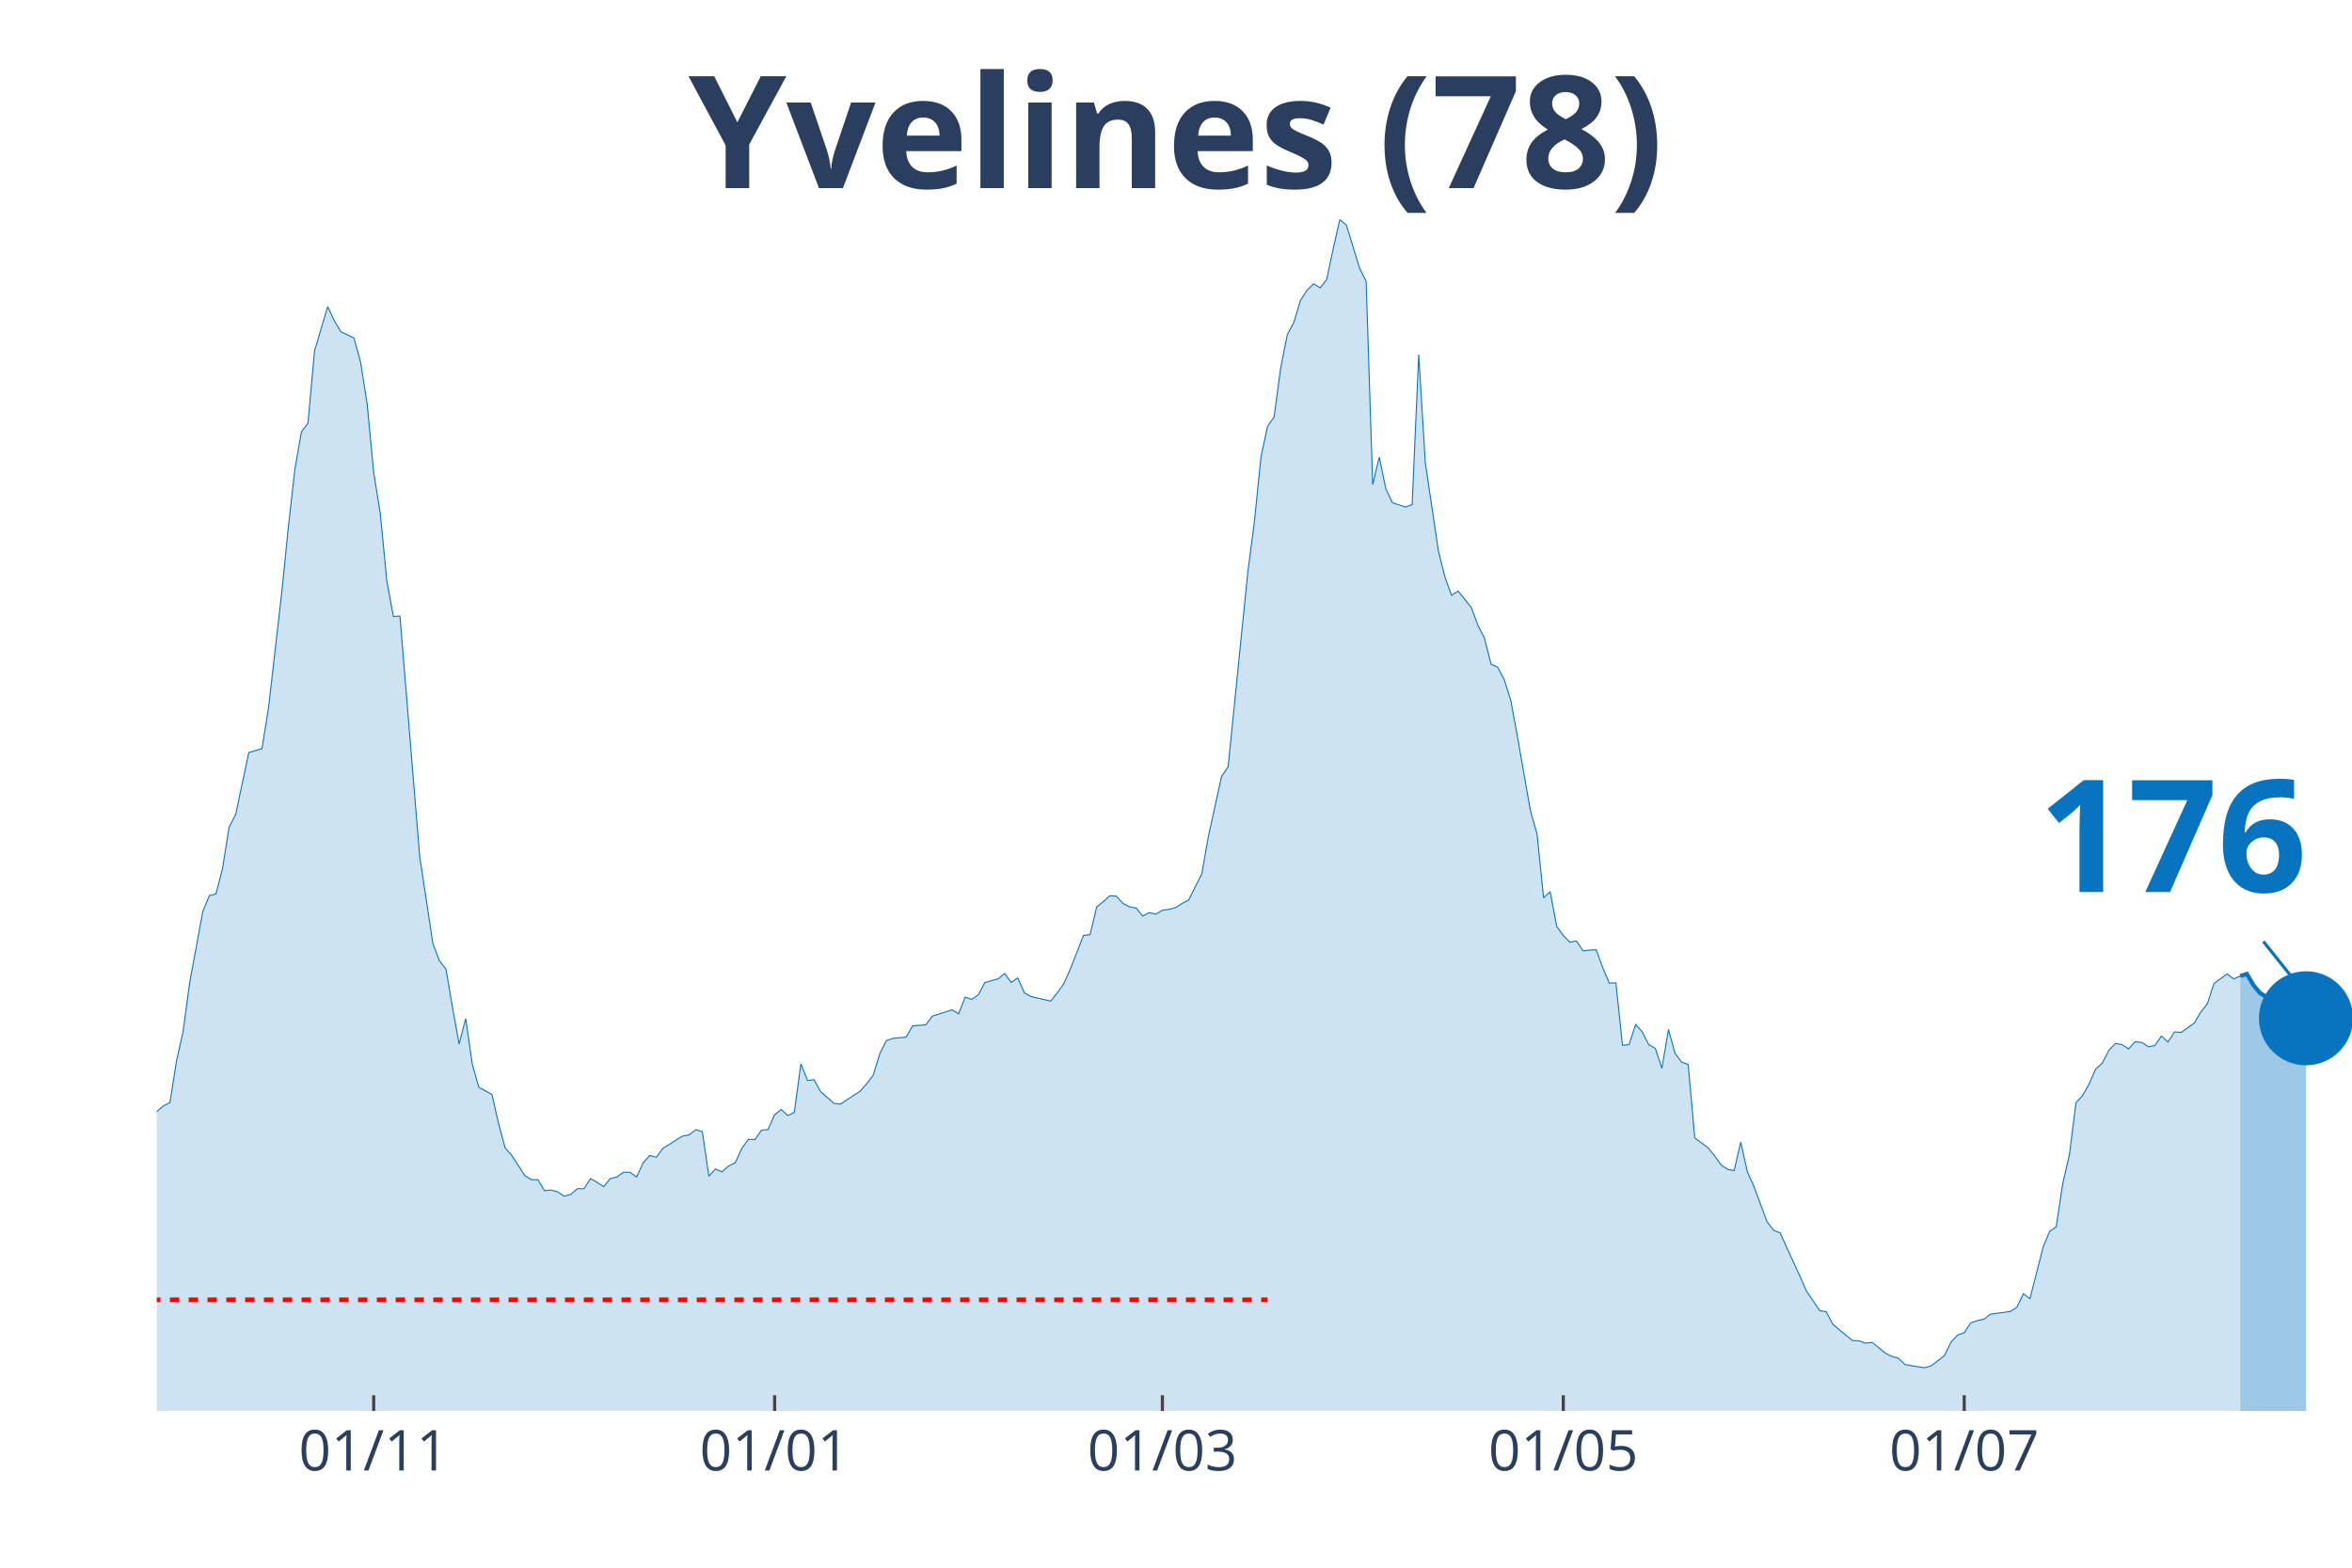
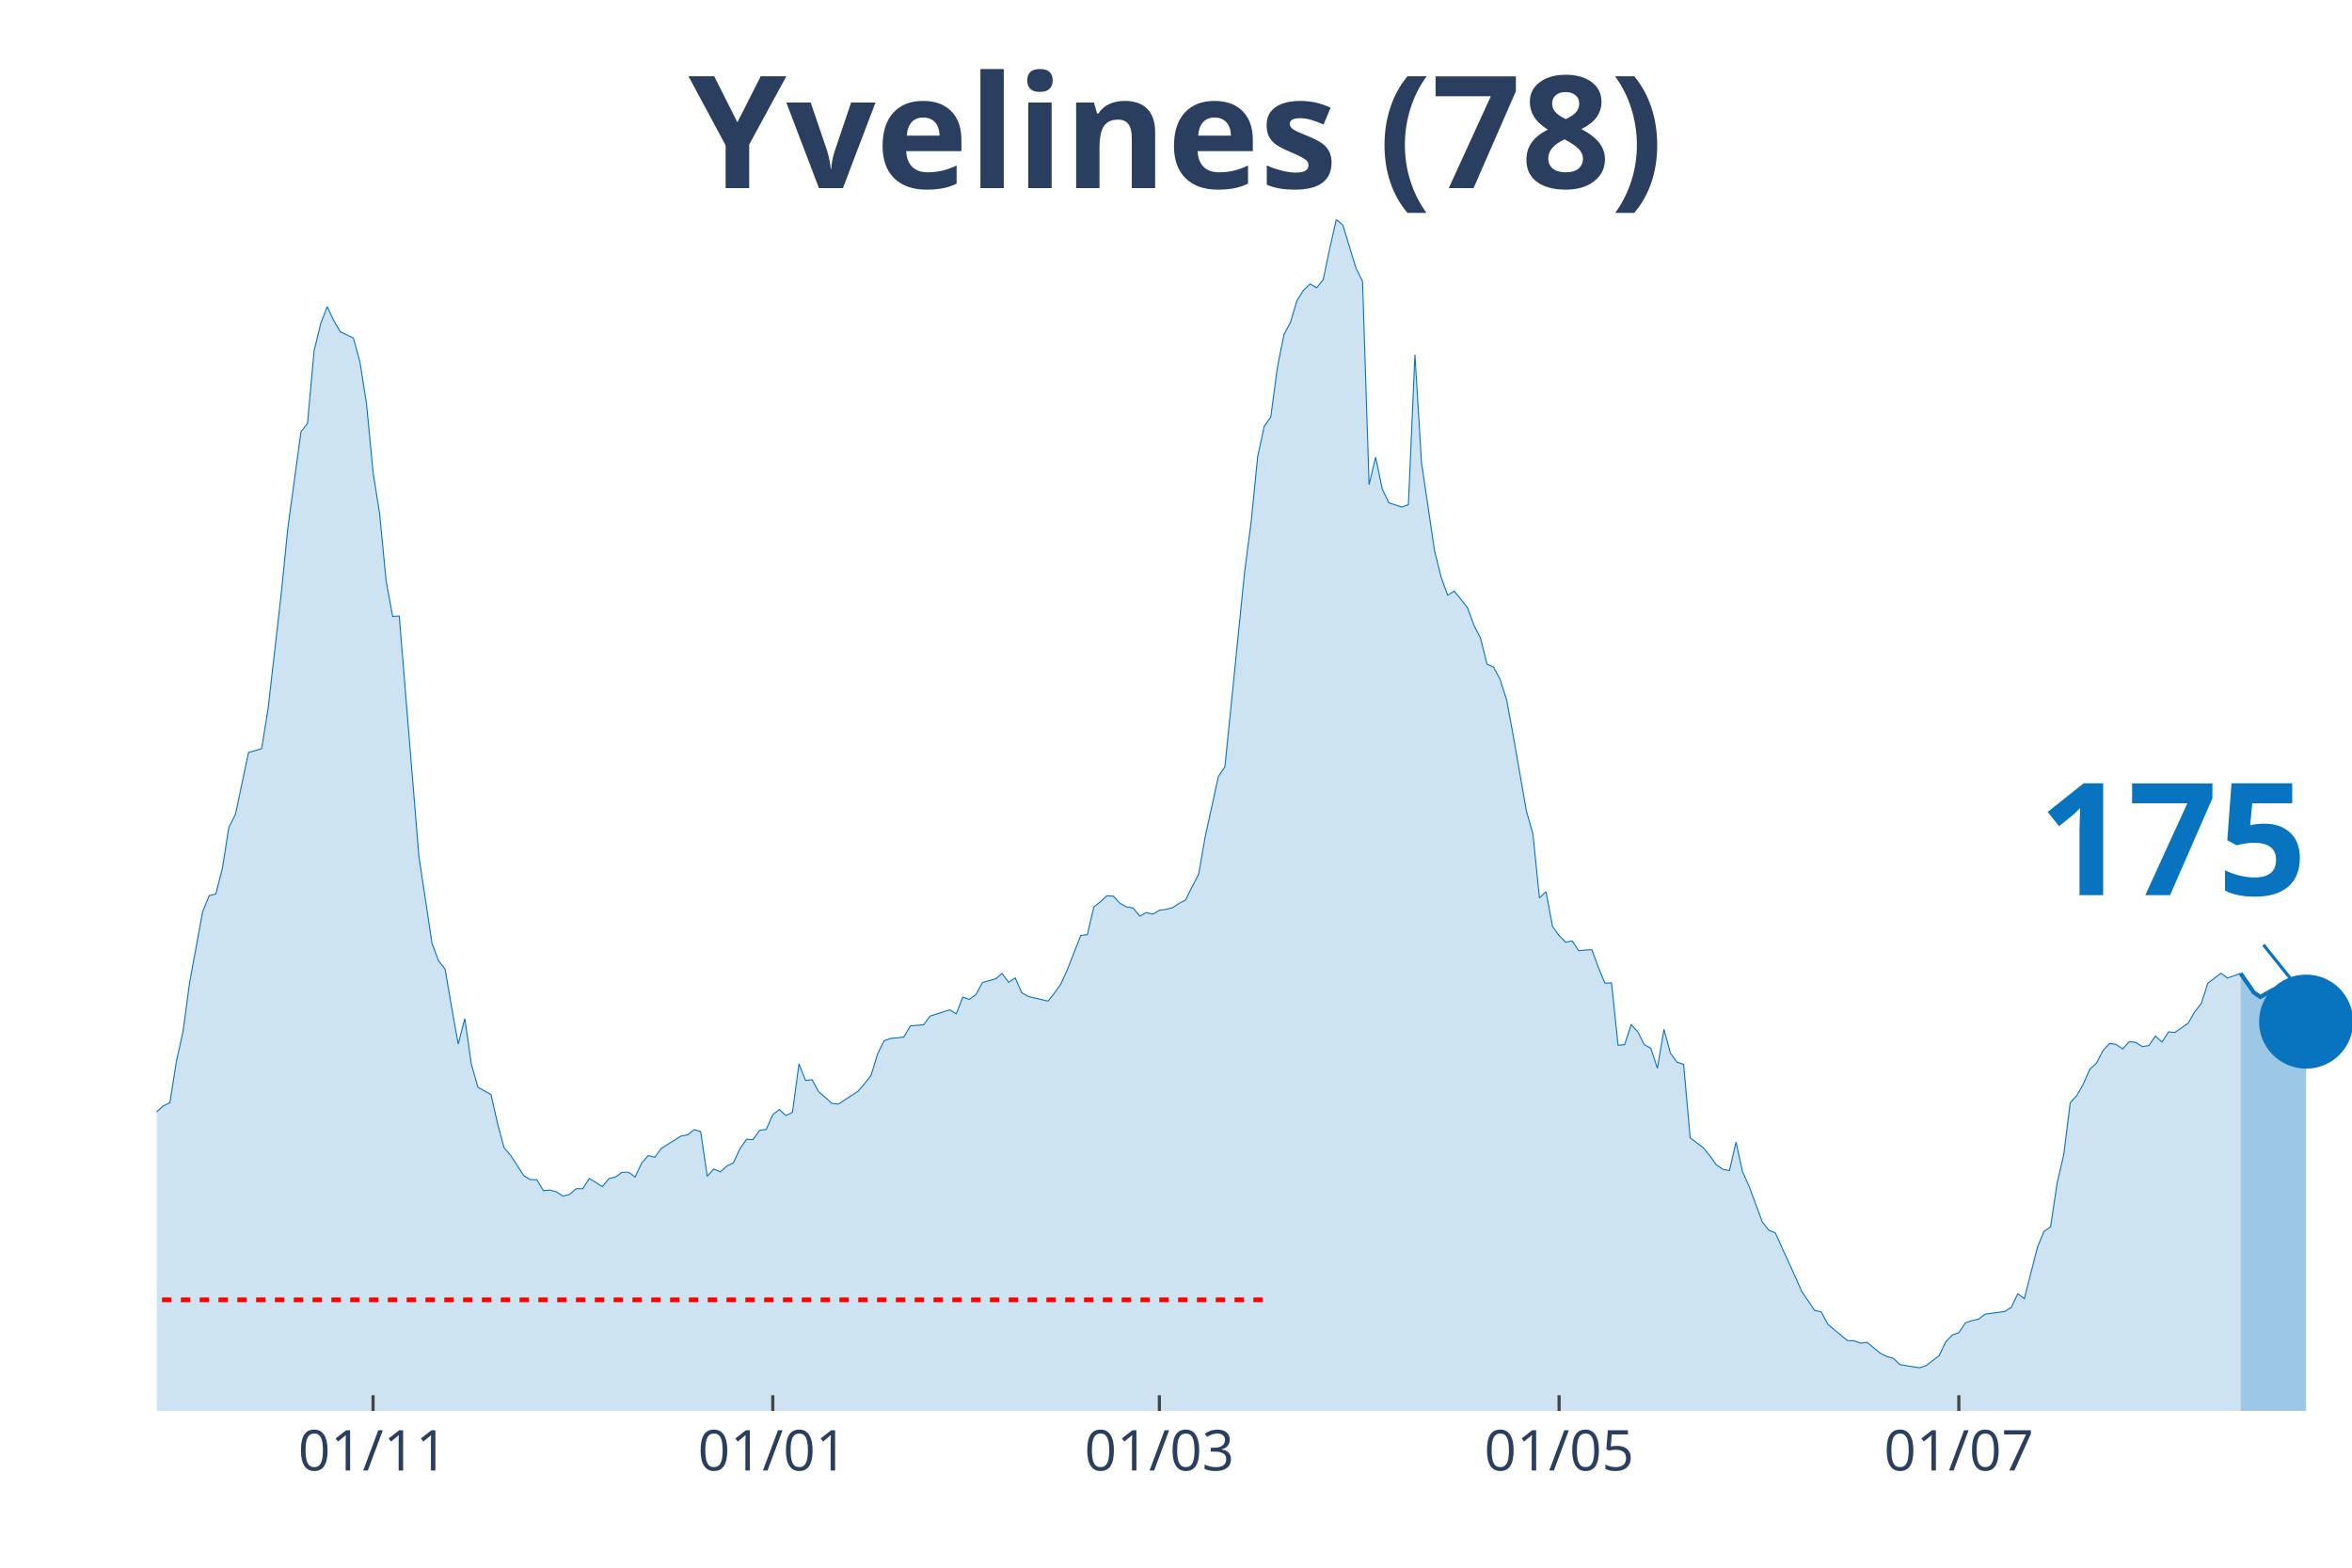
<svg xmlns="http://www.w3.org/2000/svg" class="main-svg" width="1125" height="750" style="" viewBox="0 0 750 500">
  <rect x="0" y="0" width="750" height="500" style="fill: rgb(0, 0, 0); fill-opacity: 0;" />
-   <defs id="defs-8bb28c">
+   <defs id="defs-12e18e">
    <g class="clips">
-       <clipPath id="clip8bb28cxyplot" class="plotclip">
+       <clipPath id="clip12e18exyplot" class="plotclip">
        <rect width="700" height="380" />
      </clipPath>
-       <clipPath class="axesclip" id="clip8bb28cx">
+       <clipPath class="axesclip" id="clip12e18ex">
        <rect x="50" y="0" width="700" height="500" />
      </clipPath>
-       <clipPath class="axesclip" id="clip8bb28cy">
+       <clipPath class="axesclip" id="clip12e18ey">
        <rect x="0" y="70" width="750" height="380" />
      </clipPath>
-       <clipPath class="axesclip" id="clip8bb28cxy">
+       <clipPath class="axesclip" id="clip12e18exy">
        <rect x="50" y="70" width="700" height="380" />
      </clipPath>
    </g>
    <g class="gradients" />
  </defs>
  <g class="bglayer">
    <rect class="bg" x="50" y="70" width="700" height="380" style="fill: rgb(0, 0, 0); fill-opacity: 0; stroke-width: 0;" />
  </g>
  <g class="layer-below">
    <g class="imagelayer" />
    <g class="shapelayer" />
  </g>
  <g class="cartesianlayer">
    <g class="subplot xy">
      <g class="layer-subplot">
        <g class="shapelayer" />
        <g class="imagelayer" />
      </g>
      <g class="gridlayer">
        <g class="x">
-           <path class="xgrid crisp" transform="translate(119.16,0)" d="M0,70v380" style="stroke: rgb(255, 255, 255); stroke-opacity: 1; stroke-width: 1px;" />
-           <path class="xgrid crisp" transform="translate(247.01,0)" d="M0,70v380" style="stroke: rgb(255, 255, 255); stroke-opacity: 1; stroke-width: 1px;" />
-           <path class="xgrid crisp" transform="translate(370.66,0)" d="M0,70v380" style="stroke: rgb(255, 255, 255); stroke-opacity: 1; stroke-width: 1px;" />
-           <path class="xgrid crisp" transform="translate(498.5,0)" d="M0,70v380" style="stroke: rgb(255, 255, 255); stroke-opacity: 1; stroke-width: 1px;" />
-           <path class="xgrid crisp" transform="translate(626.35,0)" d="M0,70v380" style="stroke: rgb(255, 255, 255); stroke-opacity: 1; stroke-width: 1px;" />
+           <path class="xgrid crisp" transform="translate(118.96,0)" d="M0,70v380" style="stroke: rgb(255, 255, 255); stroke-opacity: 1; stroke-width: 1px;" />
+           <path class="xgrid crisp" transform="translate(246.42,0)" d="M0,70v380" style="stroke: rgb(255, 255, 255); stroke-opacity: 1; stroke-width: 1px;" />
+           <path class="xgrid crisp" transform="translate(369.7,0)" d="M0,70v380" style="stroke: rgb(255, 255, 255); stroke-opacity: 1; stroke-width: 1px;" />
+           <path class="xgrid crisp" transform="translate(497.16,0)" d="M0,70v380" style="stroke: rgb(255, 255, 255); stroke-opacity: 1; stroke-width: 1px;" />
+           <path class="xgrid crisp" transform="translate(624.63,0)" d="M0,70v380" style="stroke: rgb(255, 255, 255); stroke-opacity: 1; stroke-width: 1px;" />
        </g>
        <g class="y" />
      </g>
      <g class="zerolinelayer" />
      <path class="xlines-below" />
      <path class="ylines-below" />
      <g class="overlines-below" />
      <g class="xaxislayer-below" />
      <g class="yaxislayer-below" />
      <g class="overaxes-below" />
-       <g class="plot" transform="translate(50, 70)" clip-path="url('#clip8bb28cxyplot')">
+       <g class="plot" transform="translate(50, 70)" clip-path="url('#clip12e18exyplot')">
        <g class="scatterlayer mlayer">
-           <g class="trace scatter trace9cd96b" style="stroke-miterlimit: 2;">
+           <g class="trace scatter trace24d576" style="stroke-miterlimit: 2;">
            <g class="fills">
              <g>
-                 <path class="js-fill" d="M664.37,380L-285.03,380L-285.03,371.34L-276.65,373L-274.55,372.96L-253.59,374.33L-251.5,374.37L-241.02,375.65L-238.92,375.94L-228.44,375.94L-226.35,375.65L-197.01,375.7L-194.91,376.18L-155.09,372.96L-152.99,371.73L-148.8,370.95L-146.71,370.95L-138.32,370.07L-136.23,369.68L-129.94,367.48L-127.84,367.62L-121.56,361.56L-119.46,360.58L-113.17,359.85L-111.08,361.95L-106.89,363.37L-104.79,361.51L-100.6,359.8L-98.5,358.52L-94.31,353.73L-92.22,352.7L-81.74,352.07L-79.64,347.47L-75.45,341.89L-73.35,337.39L-64.97,331.18L-62.87,327.41L-56.59,323.21L-54.49,323.11L-44.01,306.13L-41.92,305.01L-39.82,305.06L-37.72,302.02L-35.63,301.83L-33.53,298.5L-29.34,296.5L-27.25,295.18L-23.05,292.29L-20.96,292.58L-18.86,290.23L-16.77,290.28L-12.57,289.65L-10.48,291.11L-8.38,291.65L-6.29,289.89L-4.19,293.37L-2.1,289.84L0,284.56L2.1,282.7L4.19,281.67L6.29,268.37L8.38,259.02L10.48,243.42L14.67,220.72L16.77,215.63L18.86,215.14L20.96,207.02L23.05,193.82L25.15,189.76L29.34,169.99L31.44,169.41L33.53,168.77L35.63,155.76L39.82,119.17L41.92,98.38L44.01,79.74L46.11,67.75L48.2,65.01L50.3,41.92L54.49,27.79L56.59,32.24L58.68,35.81L60.78,36.79L62.87,37.81L64.97,45.45L67.07,58.75L69.16,80.62L71.26,93.73L73.35,115.3L75.45,126.65L77.54,126.5L83.83,203.16L85.93,216.95L88.02,230.9L90.12,236.42L92.22,239.11L94.31,251.44L96.41,262.99L98.5,254.87L100.6,269.39L102.69,276.78L106.89,279.08L108.98,288.38L111.08,296.1L113.17,298.5L117.37,304.96L119.46,306.23L121.56,306.28L123.65,309.75L125.75,309.56L127.84,310.14L129.94,311.51L132.04,310.93L134.13,309.12L136.23,309.12L138.32,305.89L140.42,307.11L142.51,308.48L144.61,305.89L146.71,305.4L148.8,303.88L150.9,303.88L152.99,305.4L155.09,300.9L157.19,298.55L159.28,299.09L161.38,296.25L167.66,292.34L169.76,291.95L171.86,290.28L173.95,290.92L176.05,305.15L178.14,302.86L180.24,303.74L182.34,301.88L184.43,300.85L186.53,296.35L188.62,293.37L190.72,293.46L192.81,290.48L194.91,290.23L197.01,285.54L199.1,283.87L201.2,285.78L203.29,284.8L205.39,269.3L207.49,274.58L209.58,274.38L211.68,278.15L215.87,281.87L217.96,282.16L224.25,278.05L226.35,275.66L228.44,272.97L230.54,266.12L232.63,261.91L234.73,261.18L238.92,260.79L241.02,257.17L245.21,256.87L247.31,254.08L253.59,252.08L255.69,253.35L257.78,248.02L259.88,248.75L261.98,247.23L264.07,243.37L268.26,242.2L270.36,240.48L272.46,243.32L274.55,241.9L276.65,246.65L278.74,247.82L285.03,249.29L287.13,246.7L289.22,243.71L291.32,239.02L295.51,228.35L297.6,228.11L299.7,219.25L301.8,217.59L303.89,215.68L305.99,215.83L308.08,218.13L310.18,219.25L312.28,219.6L314.37,222.19L316.47,221.06L318.56,221.55L320.66,220.33L322.75,220.04L324.85,219.5L326.95,218.13L329.04,217.05L331.14,212.8L333.23,208.74L335.33,196.75L339.52,177.67L341.62,174.54L347.9,112.51L350,96.42L352.1,75.68L354.19,65.99L356.29,63.01L358.38,47.35L360.48,36.79L362.57,32.82L364.67,25.88L366.77,22.55L368.86,20.55L370.96,21.77L373.05,19.18L375.15,9.2L377.25,0L379.34,1.81L383.53,15.51L385.63,19.71L387.72,84.58L389.82,75.82L391.92,85.9L394.01,90.35L398.2,91.72L400.3,90.94L402.4,43.1L404.49,77.49L408.68,105.76L410.78,114.13L412.87,119.85L414.97,118.53L419.16,123.72L421.26,129.39L423.35,133.5L425.45,141.82L427.54,142.79L429.64,146.71L431.74,153.31L433.83,164.66L438.02,188.58L440.12,195.97L442.22,216.37L444.31,214.41L446.41,225.47L448.5,228.4L450.6,230.5L452.69,230.11L454.79,233.24L456.89,233L458.98,232.9L461.08,238.63L463.17,243.57L465.27,243.47L467.37,263.38L469.46,263.18L471.56,256.77L473.65,259.07L475.75,263.18L477.84,264.36L479.94,270.72L482.04,258.29L484.13,265.97L486.23,268.76L488.32,269.49L490.42,292.88L494.61,296.06L496.71,298.6L498.8,301.53L500.9,302.95L502.99,303.34L505.09,294.25L507.19,303.74L509.28,308.38L513.47,319.68L515.57,322.37L517.66,323.21L519.76,327.9L523.95,337L526.05,341.79L530.24,347.96L532.34,348.4L534.43,352.31L536.53,354.12L540.72,357.55L542.81,357.64L544.91,358.38L547.01,358.13L551.2,361.56L553.29,362.63L555.39,363.22L557.49,365.23L563.77,366.25L565.87,365.57L570.06,362.34L572.16,357.99L574.25,355.79L576.35,355.05L578.44,351.92L580.54,351.19L582.63,350.75L584.73,349.13L591.02,348.3L593.11,346.98L595.21,342.63L597.31,344.19L601.5,327.8L603.59,322.72L605.69,321.3L607.78,307.31L609.88,298.4L611.98,281.72L614.07,279.42L616.17,275.75L618.26,270.96L620.36,269.1L622.46,265.04L624.55,262.79L626.65,263.13L628.74,264.55L630.84,262.25L632.93,262.45L635.03,263.82L637.13,263.48L639.22,260.44L641.32,262.35L643.41,259.12L645.51,259.27L649.7,256.33L651.8,252.76L653.89,250.12L655.99,243.66L660.18,240.63L662.28,242.2L664.37,241.27" style="fill: rgb(8, 115, 191); fill-opacity: 0.2; stroke-width: 0;" />
+                 <path class="js-fill" d="M664.48,380L-284.18,380L-284.18,371.34L-275.82,373L-273.73,372.96L-252.84,374.33L-250.75,374.37L-240.3,375.65L-238.21,375.94L-227.76,375.94L-225.67,375.65L-196.42,375.7L-194.33,376.18L-154.63,372.96L-152.54,371.73L-148.36,370.95L-146.27,370.95L-137.91,370.07L-135.82,369.68L-129.55,367.48L-127.46,367.62L-121.19,361.56L-119.1,360.58L-112.84,359.85L-110.75,361.95L-106.57,363.37L-104.48,361.51L-100.3,359.8L-98.21,358.52L-94.03,353.73L-91.94,352.7L-81.49,352.07L-79.4,347.47L-75.22,341.89L-73.13,337.39L-64.78,331.18L-62.69,327.41L-56.42,323.21L-54.33,323.11L-43.88,306.13L-41.79,305.01L-39.7,305.06L-37.61,302.02L-35.52,301.83L-33.43,298.5L-29.25,296.5L-27.16,295.18L-22.99,292.29L-20.9,292.58L-18.81,290.23L-16.72,290.28L-12.54,289.65L-10.45,291.11L-8.36,291.65L-6.27,289.89L-4.18,293.37L-2.09,289.84L0,284.56L2.09,282.7L4.18,281.67L6.27,268.37L8.36,259.02L10.45,243.42L14.63,220.72L16.72,215.63L18.81,215.14L20.9,207.02L22.99,193.82L25.07,189.76L29.25,169.99L31.34,169.41L33.43,168.77L35.52,155.76L39.7,119.17L41.79,98.38L45.97,67.75L48.06,65.01L50.15,41.92L52.24,33.31L54.33,27.79L56.42,32.24L58.51,35.81L60.6,36.79L62.69,37.81L64.78,45.45L66.87,58.75L68.96,80.62L71.04,93.73L73.13,115.3L75.22,126.65L77.31,126.5L83.58,203.16L85.67,216.95L87.76,230.9L89.85,236.42L91.94,239.11L94.03,251.44L96.12,262.99L98.21,254.87L100.3,269.39L102.39,276.78L106.57,279.08L108.66,288.38L110.75,296.1L112.84,298.5L117.01,304.96L119.1,306.23L121.19,306.28L123.28,309.75L125.37,309.56L127.46,310.14L129.55,311.51L131.64,310.93L133.73,309.12L135.82,309.12L137.91,305.89L140,307.11L142.09,308.48L144.18,305.89L146.27,305.4L148.36,303.88L150.45,303.88L152.54,305.4L154.63,300.9L156.72,298.55L158.81,299.09L160.9,296.25L167.16,292.34L169.25,291.95L171.34,290.28L173.43,290.92L175.52,305.15L177.61,302.86L179.7,303.74L181.79,301.88L183.88,300.85L185.97,296.35L188.06,293.37L190.15,293.46L192.24,290.48L194.33,290.23L196.42,285.54L198.51,283.87L200.6,285.78L202.69,284.8L204.78,269.3L206.87,274.58L208.96,274.38L211.04,278.15L215.22,281.87L217.31,282.16L223.58,278.05L225.67,275.66L227.76,272.97L229.85,266.12L231.94,261.91L234.03,261.18L238.21,260.79L240.3,257.17L244.48,256.87L246.57,254.08L252.84,252.08L254.93,253.35L257.01,248.02L259.1,248.75L261.19,247.23L263.28,243.37L267.46,242.2L269.55,240.48L271.64,243.32L273.73,241.9L275.82,246.65L277.91,247.82L284.18,249.29L286.27,246.7L288.36,243.71L290.45,239.02L294.63,228.35L296.72,228.11L298.81,219.25L300.9,217.59L302.99,215.68L305.07,215.83L307.16,218.13L309.25,219.25L311.34,219.6L313.43,222.19L315.52,221.06L317.61,221.55L319.7,220.33L321.79,220.04L323.88,219.5L325.97,218.13L328.06,217.05L330.15,212.8L332.24,208.74L334.33,196.75L338.51,177.67L340.6,174.54L346.87,112.51L348.96,96.42L351.04,75.68L353.13,65.99L355.22,63.01L357.31,47.35L359.4,36.79L361.49,32.82L363.58,25.88L365.67,22.55L367.76,20.55L369.85,21.77L371.94,19.18L374.03,9.2L376.12,0L378.21,1.81L382.39,15.51L384.48,19.71L386.57,84.58L388.66,75.82L390.75,85.9L392.84,90.35L397.01,91.72L399.1,90.94L401.19,43.1L403.28,77.49L407.46,105.76L409.55,114.13L411.64,119.85L413.73,118.53L417.91,123.72L420,129.39L422.09,133.5L424.18,141.82L426.27,142.79L428.36,146.71L430.45,153.31L432.54,164.66L436.72,188.58L438.81,195.97L440.9,216.37L442.99,214.41L445.07,225.47L447.16,228.4L449.25,230.5L451.34,230.11L453.43,233.24L455.52,233L457.61,232.9L459.7,238.63L461.79,243.57L463.88,243.47L465.97,263.38L468.06,263.18L470.15,256.77L472.24,259.07L474.33,263.18L476.42,264.36L478.51,270.72L480.6,258.29L482.69,265.97L484.78,268.76L486.87,269.49L488.96,292.88L493.13,296.06L495.22,298.6L497.31,301.53L499.4,302.95L501.49,303.34L503.58,294.25L505.67,303.74L507.76,308.38L511.94,319.68L514.03,322.37L516.12,323.21L518.21,327.9L522.39,337L524.48,341.79L528.66,347.96L530.75,348.4L532.84,352.31L534.93,354.12L539.1,357.55L541.19,357.64L543.28,358.38L545.37,358.13L549.55,361.56L551.64,362.63L553.73,363.22L555.82,365.23L562.09,366.25L564.18,365.57L568.36,362.34L570.45,357.99L572.54,355.79L574.63,355.05L576.72,351.92L578.81,351.19L580.9,350.75L582.99,349.13L589.25,348.3L591.34,346.98L593.43,342.63L595.52,344.19L599.7,327.8L601.79,322.72L603.88,321.3L605.97,307.31L608.06,298.4L610.15,281.72L612.24,279.42L614.33,275.75L616.42,270.96L618.51,269.1L620.6,265.04L622.69,262.79L624.78,263.13L626.87,264.55L628.96,262.25L631.04,262.45L633.13,263.82L635.22,263.48L637.31,260.44L639.4,262.35L641.49,259.12L643.58,259.27L647.76,256.33L649.85,252.71L651.94,250.07L654.03,243.61L658.21,240.39L660.3,241.95L664.48,240.44" style="fill: rgb(8, 115, 191); fill-opacity: 0.2; stroke-width: 0;" />
              </g>
            </g>
            <g class="errorbars" />
            <g class="lines">
-               <path class="js-line" d="M-285.03,371.34L-276.65,373L-274.55,372.96L-253.59,374.33L-251.5,374.37L-241.02,375.65L-238.92,375.94L-228.44,375.94L-226.35,375.65L-197.01,375.7L-194.91,376.18L-155.09,372.96L-152.99,371.73L-148.8,370.95L-146.71,370.95L-138.32,370.07L-136.23,369.68L-129.94,367.48L-127.84,367.62L-121.56,361.56L-119.46,360.58L-113.17,359.85L-111.08,361.95L-106.89,363.37L-104.79,361.51L-100.6,359.8L-98.5,358.52L-94.31,353.73L-92.22,352.7L-81.74,352.07L-79.64,347.47L-75.45,341.89L-73.35,337.39L-64.97,331.18L-62.87,327.41L-56.59,323.21L-54.49,323.11L-44.01,306.13L-41.92,305.01L-39.82,305.06L-37.72,302.02L-35.63,301.83L-33.53,298.5L-29.34,296.5L-27.25,295.18L-23.05,292.29L-20.96,292.58L-18.86,290.23L-16.77,290.28L-12.57,289.65L-10.48,291.11L-8.38,291.65L-6.29,289.89L-4.19,293.37L-2.1,289.84L0,284.56L2.1,282.7L4.19,281.67L6.29,268.37L8.38,259.02L10.48,243.42L14.67,220.72L16.77,215.63L18.86,215.14L20.96,207.02L23.05,193.82L25.15,189.76L29.34,169.99L31.44,169.41L33.53,168.77L35.63,155.76L39.82,119.17L41.92,98.38L44.01,79.74L46.11,67.75L48.2,65.01L50.3,41.92L54.49,27.79L56.59,32.24L58.68,35.81L60.78,36.79L62.87,37.81L64.97,45.45L67.07,58.75L69.16,80.62L71.26,93.73L73.35,115.3L75.45,126.65L77.54,126.5L83.83,203.16L85.93,216.95L88.02,230.9L90.12,236.42L92.22,239.11L94.31,251.44L96.41,262.99L98.5,254.87L100.6,269.39L102.69,276.78L106.89,279.08L108.98,288.38L111.08,296.1L113.17,298.5L117.37,304.96L119.46,306.23L121.56,306.28L123.65,309.75L125.75,309.56L127.84,310.14L129.94,311.51L132.04,310.93L134.13,309.12L136.23,309.12L138.32,305.89L140.42,307.11L142.51,308.48L144.61,305.89L146.71,305.4L148.8,303.88L150.9,303.88L152.99,305.4L155.09,300.9L157.19,298.55L159.28,299.09L161.38,296.25L167.66,292.34L169.76,291.95L171.86,290.28L173.95,290.92L176.05,305.15L178.14,302.86L180.24,303.74L182.34,301.88L184.43,300.85L186.53,296.35L188.62,293.37L190.72,293.46L192.81,290.48L194.91,290.23L197.01,285.54L199.1,283.87L201.2,285.78L203.29,284.8L205.39,269.3L207.49,274.58L209.58,274.38L211.68,278.15L215.87,281.87L217.96,282.16L224.25,278.05L226.35,275.66L228.44,272.97L230.54,266.12L232.63,261.91L234.73,261.18L238.92,260.79L241.02,257.17L245.21,256.87L247.31,254.08L253.59,252.08L255.69,253.35L257.78,248.02L259.88,248.75L261.98,247.23L264.07,243.37L268.26,242.2L270.36,240.48L272.46,243.32L274.55,241.9L276.65,246.65L278.74,247.82L285.03,249.29L287.13,246.7L289.22,243.71L291.32,239.02L295.51,228.35L297.6,228.11L299.7,219.25L301.8,217.59L303.89,215.68L305.99,215.83L308.08,218.13L310.18,219.25L312.28,219.6L314.37,222.19L316.47,221.06L318.56,221.55L320.66,220.33L322.75,220.04L324.85,219.5L326.95,218.13L329.04,217.05L331.14,212.8L333.23,208.74L335.33,196.75L339.52,177.67L341.62,174.54L347.9,112.51L350,96.42L352.1,75.68L354.19,65.99L356.29,63.01L358.38,47.35L360.48,36.79L362.57,32.82L364.67,25.88L366.77,22.55L368.86,20.55L370.96,21.77L373.05,19.18L375.15,9.2L377.25,0L379.34,1.81L383.53,15.51L385.63,19.71L387.72,84.58L389.82,75.82L391.92,85.9L394.01,90.35L398.2,91.72L400.3,90.94L402.4,43.1L404.49,77.49L408.68,105.76L410.78,114.13L412.87,119.85L414.97,118.53L419.16,123.72L421.26,129.39L423.35,133.5L425.45,141.82L427.54,142.79L429.64,146.71L431.74,153.31L433.83,164.66L438.02,188.58L440.12,195.97L442.22,216.37L444.31,214.41L446.41,225.47L448.5,228.4L450.6,230.5L452.69,230.11L454.79,233.24L456.89,233L458.98,232.9L461.08,238.63L463.17,243.57L465.27,243.47L467.37,263.38L469.46,263.18L471.56,256.77L473.65,259.07L475.75,263.18L477.84,264.36L479.94,270.72L482.04,258.29L484.13,265.97L486.23,268.76L488.32,269.49L490.42,292.88L494.61,296.06L496.71,298.6L498.8,301.53L500.9,302.95L502.99,303.34L505.09,294.25L507.19,303.74L509.28,308.38L513.47,319.68L515.57,322.37L517.66,323.21L519.76,327.9L523.95,337L526.05,341.79L530.24,347.96L532.34,348.4L534.43,352.31L536.53,354.12L540.72,357.55L542.81,357.64L544.91,358.38L547.01,358.13L551.2,361.56L553.29,362.63L555.39,363.22L557.49,365.23L563.77,366.25L565.87,365.57L570.06,362.34L572.16,357.99L574.25,355.79L576.35,355.05L578.44,351.92L580.54,351.19L582.63,350.75L584.73,349.13L591.02,348.3L593.11,346.98L595.21,342.63L597.31,344.19L601.5,327.8L603.59,322.72L605.69,321.3L607.78,307.31L609.88,298.4L611.98,281.72L614.07,279.42L616.17,275.75L618.26,270.96L620.36,269.1L622.46,265.04L624.55,262.79L626.65,263.13L628.74,264.55L630.84,262.25L632.93,262.45L635.03,263.82L637.13,263.48L639.22,260.44L641.32,262.35L643.41,259.12L645.51,259.27L649.7,256.33L651.8,252.76L653.89,250.12L655.99,243.66L660.18,240.63L662.28,242.2L664.37,241.27" style="vector-effect: non-scaling-stroke; fill: none; stroke: rgb(8, 115, 191); stroke-opacity: 1; stroke-width: 0.5px; opacity: 1;" />
+               <path class="js-line" d="M-284.18,371.34L-275.82,373L-273.73,372.96L-252.84,374.33L-250.75,374.37L-240.3,375.65L-238.21,375.94L-227.76,375.94L-225.67,375.65L-196.42,375.7L-194.33,376.18L-154.63,372.96L-152.54,371.73L-148.36,370.95L-146.27,370.95L-137.91,370.07L-135.82,369.68L-129.55,367.48L-127.46,367.62L-121.19,361.56L-119.1,360.58L-112.84,359.85L-110.75,361.95L-106.57,363.37L-104.48,361.51L-100.3,359.8L-98.21,358.52L-94.03,353.73L-91.94,352.7L-81.49,352.07L-79.4,347.47L-75.22,341.89L-73.13,337.39L-64.78,331.18L-62.69,327.41L-56.42,323.21L-54.33,323.11L-43.88,306.13L-41.79,305.01L-39.7,305.06L-37.61,302.02L-35.52,301.83L-33.43,298.5L-29.25,296.5L-27.16,295.18L-22.99,292.29L-20.9,292.58L-18.81,290.23L-16.72,290.28L-12.54,289.65L-10.45,291.11L-8.36,291.65L-6.27,289.89L-4.18,293.37L-2.09,289.84L0,284.56L2.09,282.7L4.18,281.67L6.27,268.37L8.36,259.02L10.45,243.42L14.63,220.72L16.72,215.63L18.81,215.14L20.9,207.02L22.99,193.82L25.07,189.76L29.25,169.99L31.34,169.41L33.43,168.77L35.52,155.76L39.7,119.17L41.79,98.38L45.97,67.75L48.06,65.01L50.15,41.92L52.24,33.31L54.33,27.79L56.42,32.24L58.51,35.81L60.6,36.79L62.69,37.81L64.78,45.45L66.87,58.75L68.96,80.62L71.04,93.73L73.13,115.3L75.22,126.65L77.31,126.5L83.58,203.16L85.67,216.95L87.76,230.9L89.85,236.42L91.94,239.11L94.03,251.44L96.12,262.99L98.21,254.87L100.3,269.39L102.39,276.78L106.57,279.08L108.66,288.38L110.75,296.1L112.84,298.5L117.01,304.96L119.1,306.23L121.19,306.28L123.28,309.75L125.37,309.56L127.46,310.14L129.55,311.51L131.64,310.93L133.73,309.12L135.82,309.12L137.91,305.89L140,307.11L142.09,308.48L144.18,305.89L146.27,305.4L148.36,303.88L150.45,303.88L152.54,305.4L154.63,300.9L156.72,298.55L158.81,299.09L160.9,296.25L167.16,292.34L169.25,291.95L171.34,290.28L173.43,290.92L175.52,305.15L177.61,302.86L179.7,303.74L181.79,301.88L183.88,300.85L185.97,296.35L188.06,293.37L190.15,293.46L192.24,290.48L194.33,290.23L196.42,285.54L198.51,283.87L200.6,285.78L202.69,284.8L204.78,269.3L206.87,274.58L208.96,274.38L211.04,278.15L215.22,281.87L217.31,282.16L223.58,278.05L225.67,275.66L227.76,272.97L229.85,266.12L231.94,261.91L234.03,261.18L238.21,260.79L240.3,257.17L244.48,256.87L246.57,254.08L252.84,252.08L254.93,253.35L257.01,248.02L259.1,248.75L261.19,247.23L263.28,243.37L267.46,242.2L269.55,240.48L271.64,243.32L273.73,241.9L275.82,246.65L277.91,247.82L284.18,249.29L286.27,246.7L288.36,243.71L290.45,239.02L294.63,228.35L296.72,228.11L298.81,219.25L300.9,217.59L302.99,215.68L305.07,215.83L307.16,218.13L309.25,219.25L311.34,219.6L313.43,222.19L315.52,221.06L317.61,221.55L319.7,220.33L321.79,220.04L323.88,219.5L325.97,218.13L328.06,217.05L330.15,212.8L332.24,208.74L334.33,196.75L338.51,177.67L340.6,174.54L346.87,112.51L348.96,96.42L351.04,75.68L353.13,65.99L355.22,63.01L357.31,47.35L359.4,36.79L361.49,32.82L363.58,25.88L365.67,22.55L367.76,20.55L369.85,21.77L371.94,19.18L374.03,9.2L376.12,0L378.21,1.81L382.39,15.51L384.48,19.71L386.57,84.58L388.66,75.82L390.75,85.9L392.84,90.35L397.01,91.72L399.1,90.94L401.19,43.1L403.28,77.49L407.46,105.76L409.55,114.13L411.64,119.85L413.73,118.53L417.91,123.72L420,129.39L422.09,133.5L424.18,141.82L426.27,142.79L428.36,146.71L430.45,153.31L432.54,164.66L436.72,188.58L438.81,195.97L440.9,216.37L442.99,214.41L445.07,225.47L447.16,228.4L449.25,230.5L451.34,230.11L453.43,233.24L455.52,233L457.61,232.9L459.7,238.63L461.79,243.57L463.88,243.47L465.97,263.38L468.06,263.18L470.15,256.77L472.24,259.07L474.33,263.18L476.42,264.36L478.51,270.72L480.6,258.29L482.69,265.97L484.78,268.76L486.87,269.49L488.96,292.88L493.13,296.06L495.22,298.6L497.31,301.53L499.4,302.95L501.49,303.34L503.58,294.25L505.67,303.74L507.76,308.38L511.94,319.68L514.03,322.37L516.12,323.21L518.21,327.9L522.39,337L524.48,341.79L528.66,347.96L530.75,348.4L532.84,352.31L534.93,354.12L539.1,357.55L541.19,357.64L543.28,358.38L545.37,358.13L549.55,361.56L551.64,362.63L553.73,363.22L555.82,365.23L562.09,366.25L564.18,365.57L568.36,362.34L570.45,357.99L572.54,355.79L574.63,355.05L576.72,351.92L578.81,351.19L580.9,350.75L582.99,349.13L589.25,348.3L591.34,346.98L593.43,342.63L595.52,344.19L599.7,327.8L601.79,322.72L603.88,321.3L605.97,307.31L608.06,298.4L610.15,281.72L612.24,279.42L614.33,275.75L616.42,270.96L618.51,269.1L620.6,265.04L622.69,262.79L624.78,263.13L626.87,264.55L628.96,262.25L631.04,262.45L633.13,263.82L635.22,263.48L637.31,260.44L639.4,262.35L641.49,259.12L643.58,259.27L647.76,256.33L649.85,252.71L651.94,250.07L654.03,243.61L658.21,240.39L660.3,241.95L664.48,240.44" style="vector-effect: non-scaling-stroke; fill: none; stroke: rgb(8, 115, 191); stroke-opacity: 1; stroke-width: 0.5px; opacity: 1;" />
            </g>
            <g class="points" />
            <g class="text" />
          </g>
-           <g class="trace scatter trace1489e1" style="stroke-miterlimit: 2;">
+           <g class="trace scatter trace90c213" style="stroke-miterlimit: 2;">
            <g class="fills">
              <g>
-                 <path class="js-fill" d="M685.33,380L664.37,380L664.37,241.27L666.47,240.63L668.56,244.2L670.66,246.7L672.75,247.97L676.95,245.52L679.04,244.94L685.33,254.77" style="fill: rgb(8, 115, 191); fill-opacity: 0.4; stroke-width: 0;" />
+                 <path class="js-fill" d="M685.37,380L664.48,380L664.48,240.44L668.66,246.5L670.75,247.97L674.93,245.62L677.01,244.98L683.28,254.87L685.37,255.84" style="fill: rgb(8, 115, 191); fill-opacity: 0.4; stroke-width: 0;" />
              </g>
            </g>
            <g class="errorbars" />
            <g class="lines">
-               <path class="js-line" d="M664.37,241.27L666.47,240.63L668.56,244.2L670.66,246.7L672.75,247.97L676.95,245.52L679.04,244.94L685.33,254.77" style="vector-effect: non-scaling-stroke; fill: none; stroke: rgb(8, 115, 191); stroke-opacity: 1; stroke-width: 2px; opacity: 1;" />
+               <path class="js-line" d="M664.48,240.44L668.66,246.5L670.75,247.97L674.93,245.62L677.01,244.98L683.28,254.87L685.37,255.84" style="vector-effect: non-scaling-stroke; fill: none; stroke: rgb(8, 115, 191); stroke-opacity: 1; stroke-width: 2px; opacity: 1;" />
            </g>
            <g class="points" />
            <g class="text" />
          </g>
-           <g class="trace scatter trace3cd7f8" style="stroke-miterlimit: 2; opacity: 1;">
+           <g class="trace scatter trace642b90" style="stroke-miterlimit: 2; opacity: 1;">
            <g class="fills" />
            <g class="errorbars" />
            <g class="lines" />
            <g class="points">
-               <path class="point" transform="translate(685.33,254.77)" d="M15,0A15,15 0 1,1 0,-15A15,15 0 0,1 15,0Z" style="opacity: 1; stroke-width: 0px; fill: rgb(8, 115, 191); fill-opacity: 1;" />
+               <path class="point" transform="translate(685.37,255.84)" d="M15,0A15,15 0 1,1 0,-15A15,15 0 0,1 15,0Z" style="opacity: 1; stroke-width: 0px; fill: rgb(8, 115, 191); fill-opacity: 1;" />
            </g>
            <g class="text" />
          </g>
        </g>
      </g>
      <g class="overplot" />
      <path class="xlines-above crisp" style="fill: none; stroke-width: 1px; stroke: rgb(0, 0, 0); stroke-opacity: 0;" d="" />
      <path class="ylines-above crisp" style="fill: none;" d="M0,0" />
      <g class="overlines-above" />
      <g class="xaxislayer-above">
-         <path class="xtick ticks crisp" d="M0,450v-5" transform="translate(119.16,0)" style="stroke: rgb(68, 68, 68); stroke-opacity: 1; stroke-width: 1px;" />
-         <path class="xtick ticks crisp" d="M0,450v-5" transform="translate(247.01,0)" style="stroke: rgb(68, 68, 68); stroke-opacity: 1; stroke-width: 1px;" />
-         <path class="xtick ticks crisp" d="M0,450v-5" transform="translate(370.66,0)" style="stroke: rgb(68, 68, 68); stroke-opacity: 1; stroke-width: 1px;" />
-         <path class="xtick ticks crisp" d="M0,450v-5" transform="translate(498.5,0)" style="stroke: rgb(68, 68, 68); stroke-opacity: 1; stroke-width: 1px;" />
-         <path class="xtick ticks crisp" d="M0,450v-5" transform="translate(626.35,0)" style="stroke: rgb(68, 68, 68); stroke-opacity: 1; stroke-width: 1px;" />
+         <path class="xtick ticks crisp" d="M0,450v-5" transform="translate(118.96,0)" style="stroke: rgb(68, 68, 68); stroke-opacity: 1; stroke-width: 1px;" />
+         <path class="xtick ticks crisp" d="M0,450v-5" transform="translate(246.42,0)" style="stroke: rgb(68, 68, 68); stroke-opacity: 1; stroke-width: 1px;" />
+         <path class="xtick ticks crisp" d="M0,450v-5" transform="translate(369.7,0)" style="stroke: rgb(68, 68, 68); stroke-opacity: 1; stroke-width: 1px;" />
+         <path class="xtick ticks crisp" d="M0,450v-5" transform="translate(497.16,0)" style="stroke: rgb(68, 68, 68); stroke-opacity: 1; stroke-width: 1px;" />
+         <path class="xtick ticks crisp" d="M0,450v-5" transform="translate(624.63,0)" style="stroke: rgb(68, 68, 68); stroke-opacity: 1; stroke-width: 1px;" />
        <g class="xtick">
-           <text text-anchor="middle" x="0" y="469" transform="translate(119.16,0)" style="font-family: 'Open Sans', verdana, arial, sans-serif; font-size: 18px; fill: rgb(42, 63, 95); fill-opacity: 1; white-space: pre;">01/11</text>
+           <text text-anchor="middle" x="0" y="469" transform="translate(118.96,0)" style="font-family: 'Open Sans', verdana, arial, sans-serif; font-size: 18px; fill: rgb(42, 63, 95); fill-opacity: 1; white-space: pre;">01/11</text>
        </g>
        <g class="xtick">
-           <text text-anchor="middle" x="0" y="469" transform="translate(247.01,0)" style="font-family: 'Open Sans', verdana, arial, sans-serif; font-size: 18px; fill: rgb(42, 63, 95); fill-opacity: 1; white-space: pre;">01/01</text>
+           <text text-anchor="middle" x="0" y="469" transform="translate(246.42,0)" style="font-family: 'Open Sans', verdana, arial, sans-serif; font-size: 18px; fill: rgb(42, 63, 95); fill-opacity: 1; white-space: pre;">01/01</text>
        </g>
        <g class="xtick">
-           <text text-anchor="middle" x="0" y="469" transform="translate(370.66,0)" style="font-family: 'Open Sans', verdana, arial, sans-serif; font-size: 18px; fill: rgb(42, 63, 95); fill-opacity: 1; white-space: pre;">01/03</text>
+           <text text-anchor="middle" x="0" y="469" transform="translate(369.7,0)" style="font-family: 'Open Sans', verdana, arial, sans-serif; font-size: 18px; fill: rgb(42, 63, 95); fill-opacity: 1; white-space: pre;">01/03</text>
        </g>
        <g class="xtick">
-           <text text-anchor="middle" x="0" y="469" transform="translate(498.5,0)" style="font-family: 'Open Sans', verdana, arial, sans-serif; font-size: 18px; fill: rgb(42, 63, 95); fill-opacity: 1; white-space: pre;">01/05</text>
+           <text text-anchor="middle" x="0" y="469" transform="translate(497.16,0)" style="font-family: 'Open Sans', verdana, arial, sans-serif; font-size: 18px; fill: rgb(42, 63, 95); fill-opacity: 1; white-space: pre;">01/05</text>
        </g>
        <g class="xtick">
-           <text text-anchor="middle" x="0" y="469" transform="translate(626.35,0)" style="font-family: 'Open Sans', verdana, arial, sans-serif; font-size: 18px; fill: rgb(42, 63, 95); fill-opacity: 1; white-space: pre;">01/07</text>
+           <text text-anchor="middle" x="0" y="469" transform="translate(624.63,0)" style="font-family: 'Open Sans', verdana, arial, sans-serif; font-size: 18px; fill: rgb(42, 63, 95); fill-opacity: 1; white-space: pre;">01/07</text>
        </g>
      </g>
      <g class="yaxislayer-above" />
      <g class="overaxes-above" />
    </g>
  </g>
  <g class="polarlayer" />
  <g class="ternarylayer" />
  <g class="geolayer" />
  <g class="funnelarealayer" />
  <g class="pielayer" />
  <g class="treemaplayer" />
  <g class="sunburstlayer" />
  <g class="glimages" />
-   <defs id="topdefs-8bb28c">
+   <defs id="topdefs-12e18e">
    <g class="clips" />
  </defs>
  <g class="layer-above">
    <g class="imagelayer" />
    <g class="shapelayer">
-       <path data-index="0" fill-rule="evenodd" d="M-1127.84,414.57L404.19,414.57" clip-path="url('#clip8bb28cxy')" style="opacity: 1; stroke: rgb(255, 0, 0); stroke-opacity: 1; fill: rgb(0, 0, 0); fill-opacity: 0; stroke-dasharray: 3px, 3px; stroke-width: 1.5px;" />
+       <path data-index="0" fill-rule="evenodd" d="M-1124.33,414.57L403.13,414.57" clip-path="url('#clip12e18exy')" style="opacity: 1; stroke: rgb(255, 0, 0); stroke-opacity: 1; fill: rgb(0, 0, 0); fill-opacity: 0; stroke-dasharray: 3px, 3px; stroke-width: 1.5px;" />
    </g>
  </g>
  <g class="infolayer">
    <g class="g-gtitle">
      <text class="gtitle" x="375" y="25" text-anchor="middle" dy="0.7em" style="font-family: 'Open Sans', verdana, arial, sans-serif; font-size: 50px; fill: rgb(42, 63, 95); opacity: 1; font-weight: normal; white-space: pre;">
        <tspan style="font-weight:bold">Yvelines (78)</tspan>
      </text>
    </g>
    <g class="g-xtitle" />
    <g class="annotation" data-index="0" style="opacity: 1;">
-       <g class="annotation-text-g" transform="rotate(0,693.33,264.77)">
-         <g class="cursor-pointer" transform="translate(635, 229)">
+       <g class="annotation-text-g" transform="rotate(0,693.37,265.84)">
+         <g class="cursor-pointer" transform="translate(635, 230)">
          <rect class="bg" x="0.5" y="0.5" width="115" height="71" style="stroke-width: 1px; stroke: rgb(0, 0, 0); stroke-opacity: 0; fill: rgb(255, 255, 255); fill-opacity: 0.6;" />
          <text class="annotation-text" text-anchor="middle" x="57.812" y="55.5" style="font-family: 'Open Sans', verdana, arial, sans-serif; font-size: 50px; fill: rgb(8, 115, 191); fill-opacity: 1; white-space: pre;">
-             <tspan style="font-weight:bold">176 </tspan>
+             <tspan style="font-weight:bold">175 </tspan>
          </text>
        </g>
      </g>
      <g class="annotation-arrow-g" style="opacity: 1;">
-         <path d="M721.73,300.27L733.33,314.77" style="stroke-width: 1px; stroke: rgb(8, 115, 191); stroke-opacity: 1; stroke-dasharray: 0px, 0px, 18.569px, 18.569px;" />
+         <path d="M721.77,301.34L733.37,315.84" style="stroke-width: 1px; stroke: rgb(8, 115, 191); stroke-opacity: 1; stroke-dasharray: 0px, 0px, 18.569px, 18.569px;" />
      </g>
    </g>
  </g>
</svg>
